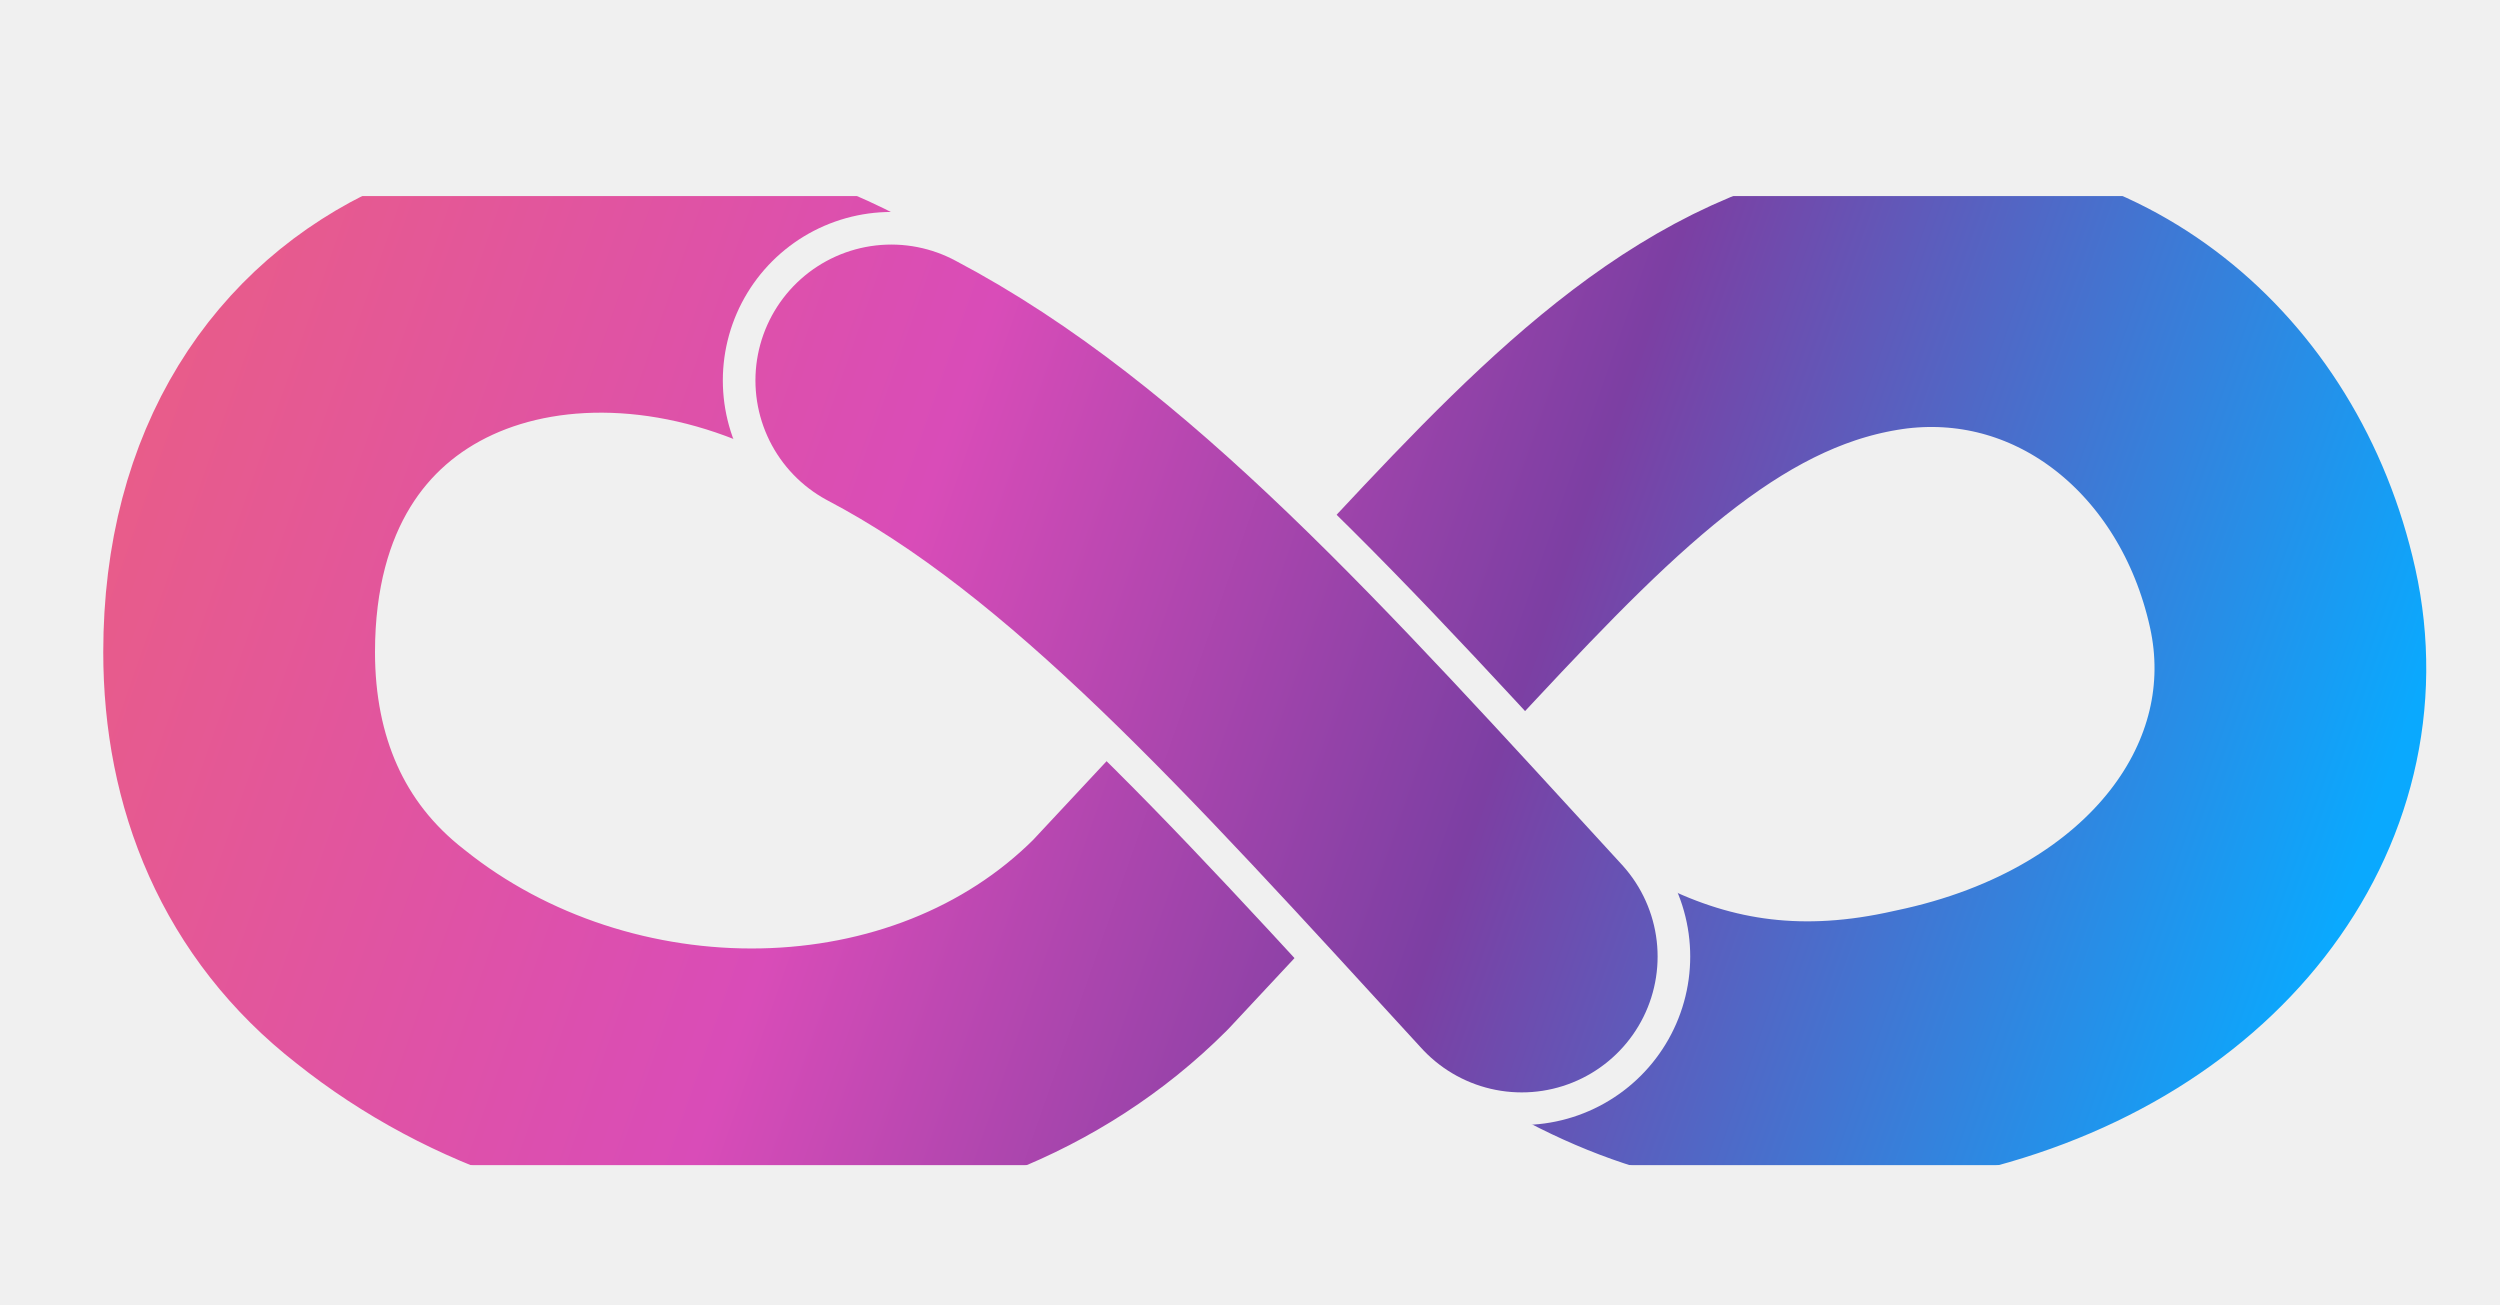
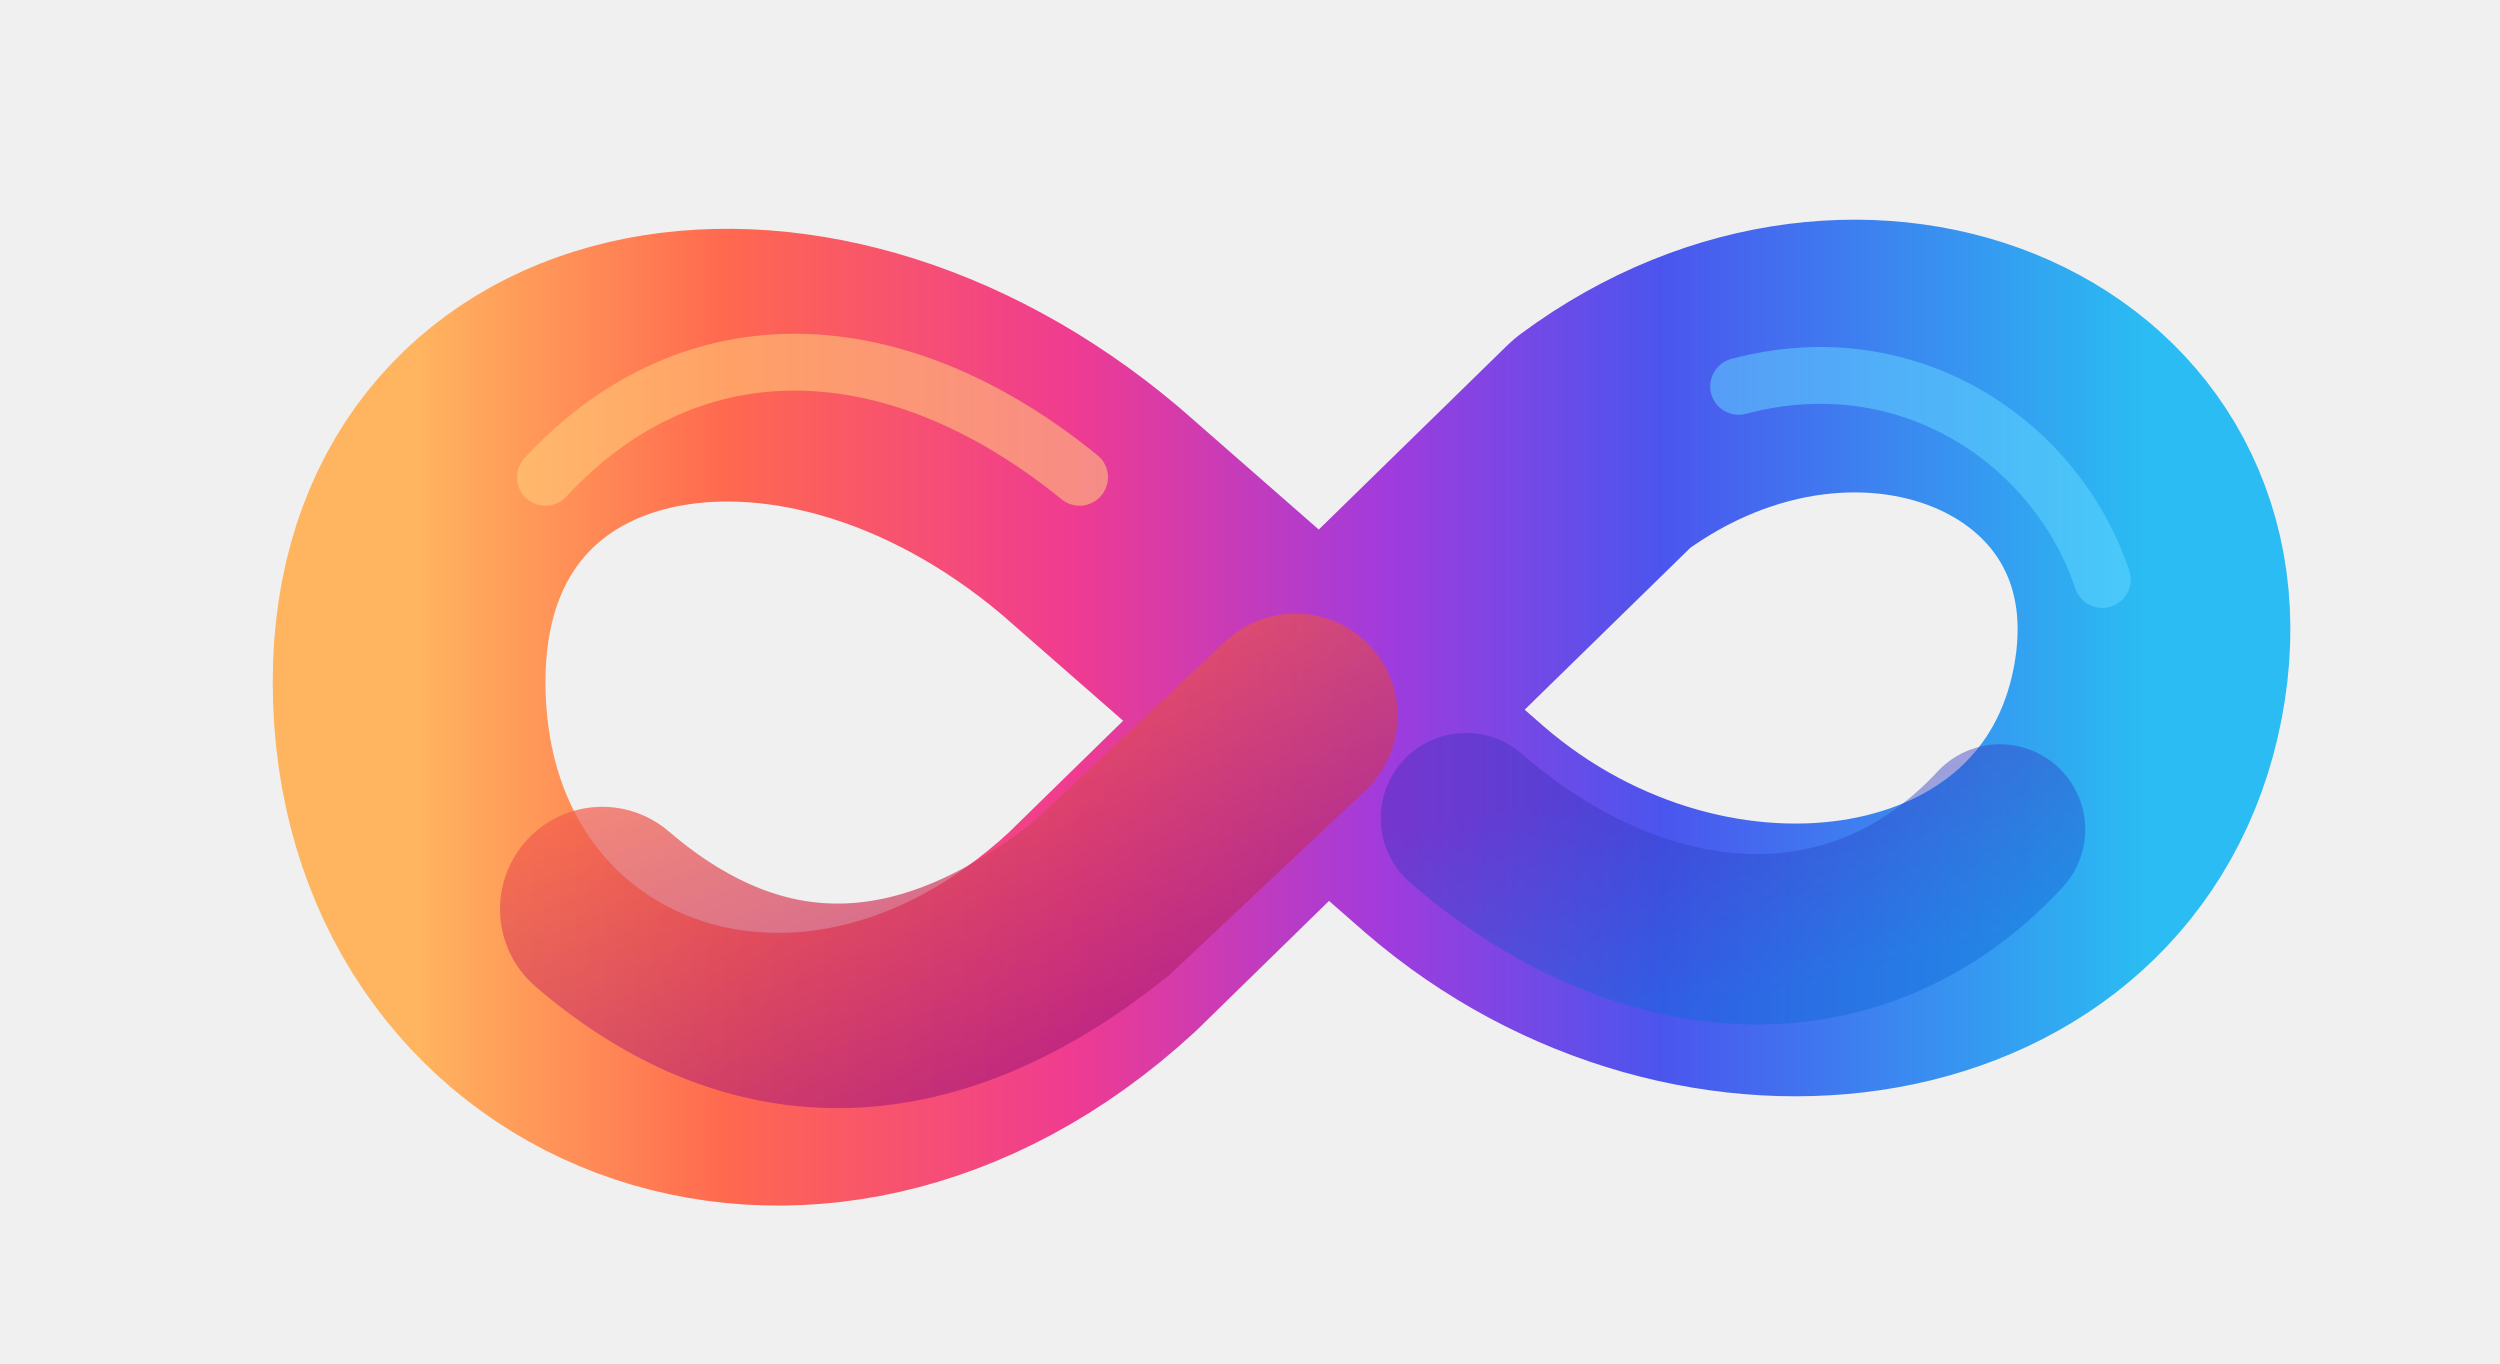
- <svg xmlns="http://www.w3.org/2000/svg" viewBox="0 0 230 120" role="img" aria-label="StampaMurale">
+ <svg xmlns="http://www.w3.org/2000/svg" viewBox="0 0 220 120" role="img" aria-label="StampaMurale">
  <defs>
-     <linearGradient id="g" x1="18" y1="26" x2="212" y2="94" gradientUnits="userSpaceOnUse">
-       <stop offset="0" stop-color="#E85C8A" />
-       <stop offset="0.34" stop-color="#D94CB8" />
-       <stop offset="0.62" stop-color="#7C3FA3" />
-       <stop offset="1" stop-color="#0AA9FE" />
+     <linearGradient id="ribbon" x1="0" y1="0" x2="1" y2="0">
+       <stop offset="0" stop-color="#ffb45f" />
+       <stop offset="0.18" stop-color="#ff684f" />
+       <stop offset="0.38" stop-color="#ef3b91" />
+       <stop offset="0.56" stop-color="#a13bdd" />
+       <stop offset="0.72" stop-color="#4b55ee" />
+       <stop offset="1" stop-color="#2abcf2" />
    </linearGradient>
-     <mask id="cut">
-       <rect width="230" height="120" fill="white" />
-       <path d="M82 35 C101 45 118 64 140 88" fill="none" stroke="black" stroke-width="31" stroke-linecap="round" />
-     </mask>
+     <linearGradient id="shadeWarm" x1="0" y1="0" x2="1" y2="1">
+       <stop offset="0" stop-color="#ff6a43" />
+       <stop offset="1" stop-color="#a8197f" />
+     </linearGradient>
+     <linearGradient id="shadeCool" x1="0" y1="0" x2="1" y2="1">
+       <stop offset="0" stop-color="#4031bd" />
+       <stop offset="1" stop-color="#0f68d8" />
+     </linearGradient>
  </defs>
-   <path d="M22 60 C22 28 52 18 77 31 C92 39 105 54 119 69 C139 91 155 101 177 96 C201 91 214 73 210 55 C206 37 191 25 174 27 C158 29 146 41 132 56 L104 86 C86 104 55 104 35 88 C26 81 22 71 22 60" fill="none" stroke="url(#g)" stroke-width="25" stroke-linecap="round" stroke-linejoin="round" mask="url(#cut)" />
-   <path d="M82 35 C101 45 118 64 140 88" fill="none" stroke="url(#g)" stroke-width="25" stroke-linecap="round" />
+   <g transform="translate(18 5)">
+     <path d="M18 55 C18 25 52 18 78 40 L110 68 C132 87 166 82 171 56 C176 30 146 17 123 34 L79 77 C53 101 18 87 18 55 Z" fill="none" stroke="url(#ribbon)" stroke-width="24" stroke-linecap="round" stroke-linejoin="round" />
+     <path d="M35 75 C49 87 64 86 79 74 L96 58" fill="none" stroke="url(#shadeWarm)" stroke-width="18" stroke-linecap="round" opacity=".72" />
+     <path d="M111 67 C126 80 145 82 158 68" fill="none" stroke="url(#shadeCool)" stroke-width="15" stroke-linecap="round" opacity=".45" />
+     <path d="M30 37 C43 23 61 24 77 37" fill="none" stroke="#ffd07a" stroke-width="5" stroke-linecap="round" opacity=".55" />
+     <path d="M135 29 C150 25 163 34 167 46" fill="none" stroke="#66d9ff" stroke-width="5" stroke-linecap="round" opacity=".5" />
+   </g>
</svg>
